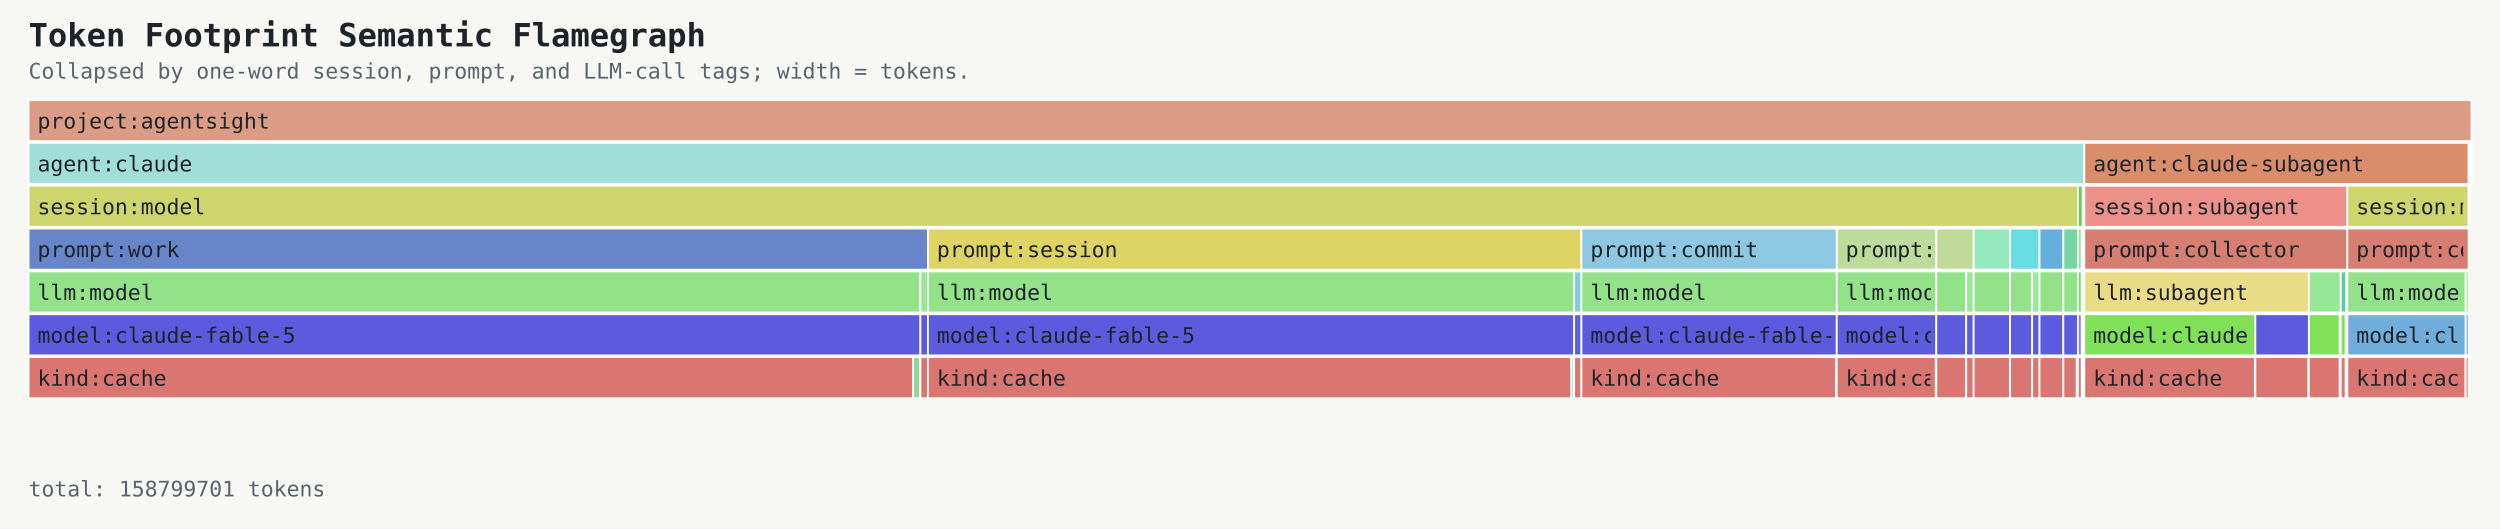
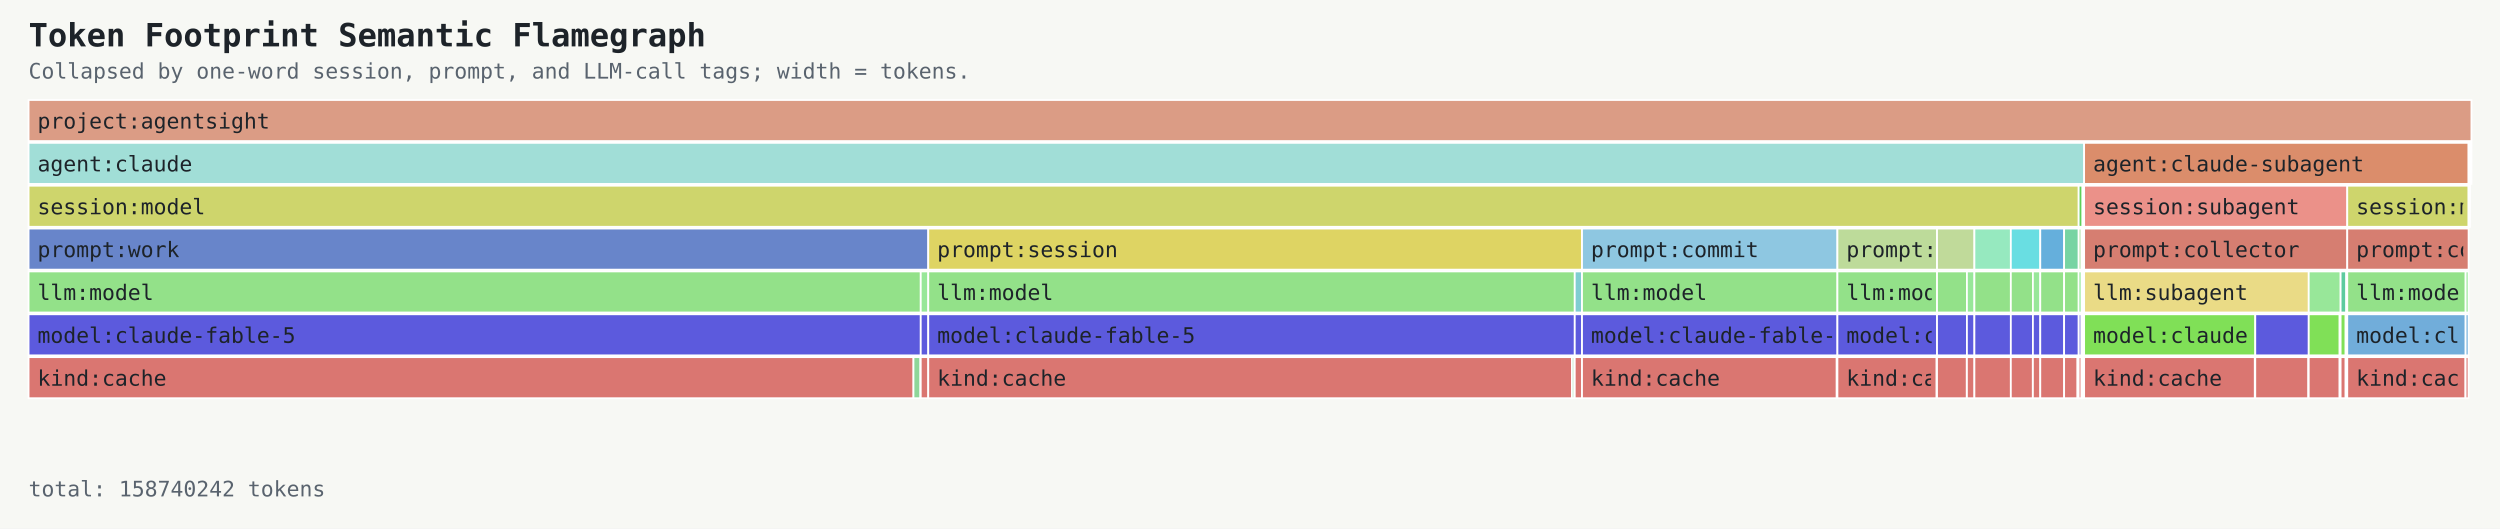
<svg xmlns="http://www.w3.org/2000/svg" width="1400" height="296" viewBox="0 0 1400 296" role="img" aria-label="Token Footprint Semantic Flamegraph">
  <style>text{font-family:ui-monospace,SFMono-Regular,Menlo,Consolas,monospace;font-size:12px;fill:#1d2329}.title{font-size:18px;font-weight:700}.sub{font-size:12px;fill:#59636e}.frame{stroke:#fff;stroke-width:1}.label{pointer-events:none}</style>
  <rect x="0" y="0" width="1400" height="296" fill="#f7f8f4" />
  <text class="title" x="16" y="26">Token Footprint Semantic Flamegraph</text>
  <text class="sub" x="16" y="44">Collapsed by one-word session, prompt, and LLM-call tags; width = tokens.</text>
  <rect class="frame" x="16.00" y="56.00" width="1368.00" height="23" fill="hsl(16 54% 69%)" />
  <clipPath id="clip0">
    <rect x="19.00" y="56.00" width="1362.00" height="23" />
  </clipPath>
  <text class="label" clip-path="url(#clip0)" x="21.00" y="72.00">project:agentsight</text>
-   <rect class="frame" x="16.00" y="80.00" width="1151.21" height="23" fill="hsl(173 48% 75%)" />
+   <rect class="frame" x="16.00" y="80.00" width="1151.11" height="23" fill="hsl(173 48% 75%)" />
  <clipPath id="clip1">
-     <rect x="19.00" y="80.00" width="1145.21" height="23" />
+     <rect x="19.00" y="80.00" width="1145.11" height="23" />
  </clipPath>
  <text class="label" clip-path="url(#clip1)" x="21.00" y="96.00">agent:claude</text>
-   <rect class="frame" x="16.00" y="104.00" width="1147.63" height="23" fill="hsl(64 56% 63%)" />
+   <rect class="frame" x="16.00" y="104.00" width="1148.06" height="23" fill="hsl(64 56% 63%)" />
  <clipPath id="clip2">
-     <rect x="19.00" y="104.00" width="1141.63" height="23" />
+     <rect x="19.00" y="104.00" width="1142.06" height="23" />
  </clipPath>
  <text class="label" clip-path="url(#clip2)" x="21.00" y="120.00">session:model</text>
-   <rect class="frame" x="16.00" y="128.00" width="503.64" height="23" fill="hsl(222 48% 60%)" />
+   <rect class="frame" x="16.00" y="128.00" width="503.83" height="23" fill="hsl(222 48% 60%)" />
  <clipPath id="clip3">
-     <rect x="19.00" y="128.00" width="497.64" height="23" />
+     <rect x="19.00" y="128.00" width="497.83" height="23" />
  </clipPath>
  <text class="label" clip-path="url(#clip3)" x="21.00" y="144.00">prompt:work</text>
-   <rect class="frame" x="16.00" y="152.00" width="499.43" height="23" fill="hsl(113 60% 71%)" />
+   <rect class="frame" x="16.00" y="152.00" width="499.62" height="23" fill="hsl(113 60% 71%)" />
  <clipPath id="clip4">
-     <rect x="19.00" y="152.00" width="493.43" height="23" />
+     <rect x="19.00" y="152.00" width="493.62" height="23" />
  </clipPath>
  <text class="label" clip-path="url(#clip4)" x="21.00" y="168.00">llm:model</text>
-   <rect class="frame" x="16.00" y="176.00" width="499.43" height="23" fill="hsl(241 66% 61%)" />
+   <rect class="frame" x="16.00" y="176.00" width="499.62" height="23" fill="hsl(241 66% 61%)" />
  <clipPath id="clip5">
-     <rect x="19.00" y="176.00" width="493.43" height="23" />
+     <rect x="19.00" y="176.00" width="493.62" height="23" />
  </clipPath>
  <text class="label" clip-path="url(#clip5)" x="21.00" y="192.00">model:claude-fable-5</text>
-   <rect class="frame" x="16.00" y="200.00" width="495.37" height="23" fill="hsl(3 59% 65%)" />
+   <rect class="frame" x="16.00" y="200.00" width="495.55" height="23" fill="hsl(3 59% 65%)" />
  <clipPath id="clip6">
-     <rect x="19.00" y="200.00" width="489.37" height="23" />
+     <rect x="19.00" y="200.00" width="489.55" height="23" />
  </clipPath>
  <text class="label" clip-path="url(#clip6)" x="21.00" y="216.00">kind:cache</text>
-   <rect class="frame" x="511.37" y="200.00" width="3.78" height="23" fill="hsl(128 46% 70%)" />
-   <rect class="frame" x="515.43" y="152.00" width="4.21" height="23" fill="hsl(121 62% 75%)" />
-   <rect class="frame" x="515.43" y="176.00" width="4.21" height="23" fill="hsl(241 66% 61%)" />
-   <rect class="frame" x="515.43" y="200.00" width="4.19" height="23" fill="hsl(3 59% 65%)" />
-   <rect class="frame" x="519.64" y="128.00" width="365.97" height="23" fill="hsl(55 65% 63%)" />
+   <rect class="frame" x="511.55" y="200.00" width="3.78" height="23" fill="hsl(128 46% 70%)" />
+   <rect class="frame" x="515.62" y="152.00" width="4.21" height="23" fill="hsl(121 62% 75%)" />
+   <rect class="frame" x="515.62" y="176.00" width="4.21" height="23" fill="hsl(241 66% 61%)" />
+   <rect class="frame" x="515.62" y="200.00" width="4.19" height="23" fill="hsl(3 59% 65%)" />
+   <rect class="frame" x="519.83" y="128.00" width="366.10" height="23" fill="hsl(55 65% 63%)" />
  <clipPath id="clip7">
-     <rect x="522.64" y="128.00" width="359.97" height="23" />
-   </clipPath>
-   <text class="label" clip-path="url(#clip7)" x="524.64" y="144.00">prompt:session</text>
-   <rect class="frame" x="519.64" y="152.00" width="361.90" height="23" fill="hsl(113 60% 71%)" />
+     <rect x="522.83" y="128.00" width="360.10" height="23" />
+   </clipPath>
+   <text class="label" clip-path="url(#clip7)" x="524.83" y="144.00">prompt:session</text>
+   <rect class="frame" x="519.83" y="152.00" width="362.03" height="23" fill="hsl(113 60% 71%)" />
  <clipPath id="clip8">
-     <rect x="522.64" y="152.00" width="355.90" height="23" />
-   </clipPath>
-   <text class="label" clip-path="url(#clip8)" x="524.64" y="168.00">llm:model</text>
-   <rect class="frame" x="519.64" y="176.00" width="361.90" height="23" fill="hsl(241 66% 61%)" />
+     <rect x="522.83" y="152.00" width="356.03" height="23" />
+   </clipPath>
+   <text class="label" clip-path="url(#clip8)" x="524.83" y="168.00">llm:model</text>
+   <rect class="frame" x="519.83" y="176.00" width="362.03" height="23" fill="hsl(241 66% 61%)" />
  <clipPath id="clip9">
-     <rect x="522.64" y="176.00" width="355.90" height="23" />
-   </clipPath>
-   <text class="label" clip-path="url(#clip9)" x="524.64" y="192.00">model:claude-fable-5</text>
-   <rect class="frame" x="519.64" y="200.00" width="360.30" height="23" fill="hsl(3 59% 65%)" />
+     <rect x="522.83" y="176.00" width="356.03" height="23" />
+   </clipPath>
+   <text class="label" clip-path="url(#clip9)" x="524.83" y="192.00">model:claude-fable-5</text>
+   <rect class="frame" x="519.83" y="200.00" width="360.43" height="23" fill="hsl(3 59% 65%)" />
  <clipPath id="clip10">
-     <rect x="522.64" y="200.00" width="354.30" height="23" />
-   </clipPath>
-   <text class="label" clip-path="url(#clip10)" x="524.64" y="216.00">kind:cache</text>
-   <rect class="frame" x="879.94" y="200.00" width="1.27" height="23" fill="hsl(128 46% 70%)" />
-   <rect class="frame" x="881.54" y="152.00" width="4.07" height="23" fill="hsl(183 47% 66%)" />
-   <rect class="frame" x="881.54" y="176.00" width="4.07" height="23" fill="hsl(241 66% 61%)" />
-   <rect class="frame" x="881.54" y="200.00" width="4.06" height="23" fill="hsl(3 59% 65%)" />
-   <rect class="frame" x="885.61" y="128.00" width="142.97" height="23" fill="hsl(199 58% 72%)" />
+     <rect x="522.83" y="200.00" width="354.43" height="23" />
+   </clipPath>
+   <text class="label" clip-path="url(#clip10)" x="524.83" y="216.00">kind:cache</text>
+   <rect class="frame" x="880.26" y="200.00" width="1.27" height="23" fill="hsl(128 46% 70%)" />
+   <rect class="frame" x="881.86" y="152.00" width="4.07" height="23" fill="hsl(183 47% 66%)" />
+   <rect class="frame" x="881.86" y="176.00" width="4.07" height="23" fill="hsl(241 66% 61%)" />
+   <rect class="frame" x="881.86" y="200.00" width="4.06" height="23" fill="hsl(3 59% 65%)" />
+   <rect class="frame" x="885.93" y="128.00" width="143.02" height="23" fill="hsl(199 58% 72%)" />
  <clipPath id="clip11">
-     <rect x="888.61" y="128.00" width="136.97" height="23" />
-   </clipPath>
-   <text class="label" clip-path="url(#clip11)" x="890.61" y="144.00">prompt:commit</text>
-   <rect class="frame" x="885.61" y="152.00" width="142.97" height="23" fill="hsl(113 60% 71%)" />
+     <rect x="888.93" y="128.00" width="137.02" height="23" />
+   </clipPath>
+   <text class="label" clip-path="url(#clip11)" x="890.93" y="144.00">prompt:commit</text>
+   <rect class="frame" x="885.93" y="152.00" width="143.02" height="23" fill="hsl(113 60% 71%)" />
  <clipPath id="clip12">
-     <rect x="888.61" y="152.00" width="136.97" height="23" />
-   </clipPath>
-   <text class="label" clip-path="url(#clip12)" x="890.61" y="168.00">llm:model</text>
-   <rect class="frame" x="885.61" y="176.00" width="142.97" height="23" fill="hsl(241 66% 61%)" />
+     <rect x="888.93" y="152.00" width="137.02" height="23" />
+   </clipPath>
+   <text class="label" clip-path="url(#clip12)" x="890.93" y="168.00">llm:model</text>
+   <rect class="frame" x="885.93" y="176.00" width="143.02" height="23" fill="hsl(241 66% 61%)" />
  <clipPath id="clip13">
-     <rect x="888.61" y="176.00" width="136.97" height="23" />
-   </clipPath>
-   <text class="label" clip-path="url(#clip13)" x="890.61" y="192.00">model:claude-fable-5</text>
-   <rect class="frame" x="885.61" y="200.00" width="142.50" height="23" fill="hsl(3 59% 65%)" />
+     <rect x="888.93" y="176.00" width="137.02" height="23" />
+   </clipPath>
+   <text class="label" clip-path="url(#clip13)" x="890.93" y="192.00">model:claude-fable-5</text>
+   <rect class="frame" x="885.93" y="200.00" width="142.55" height="23" fill="hsl(3 59% 65%)" />
  <clipPath id="clip14">
-     <rect x="888.61" y="200.00" width="136.50" height="23" />
-   </clipPath>
-   <text class="label" clip-path="url(#clip14)" x="890.61" y="216.00">kind:cache</text>
-   <rect class="frame" x="1028.58" y="128.00" width="55.76" height="23" fill="hsl(87 47% 73%)" />
+     <rect x="888.93" y="200.00" width="136.55" height="23" />
+   </clipPath>
+   <text class="label" clip-path="url(#clip14)" x="890.93" y="216.00">kind:cache</text>
+   <rect class="frame" x="1028.96" y="128.00" width="55.79" height="23" fill="hsl(87 47% 73%)" />
  <clipPath id="clip15">
-     <rect x="1031.58" y="128.00" width="49.76" height="23" />
-   </clipPath>
-   <text class="label" clip-path="url(#clip15)" x="1033.58" y="144.00">prompt:paper</text>
-   <rect class="frame" x="1028.58" y="152.00" width="55.76" height="23" fill="hsl(113 60% 71%)" />
+     <rect x="1031.96" y="128.00" width="49.79" height="23" />
+   </clipPath>
+   <text class="label" clip-path="url(#clip15)" x="1033.96" y="144.00">prompt:paper</text>
+   <rect class="frame" x="1028.96" y="152.00" width="55.79" height="23" fill="hsl(113 60% 71%)" />
  <clipPath id="clip16">
-     <rect x="1031.58" y="152.00" width="49.76" height="23" />
-   </clipPath>
-   <text class="label" clip-path="url(#clip16)" x="1033.58" y="168.00">llm:model</text>
-   <rect class="frame" x="1028.58" y="176.00" width="55.76" height="23" fill="hsl(241 66% 61%)" />
+     <rect x="1031.96" y="152.00" width="49.79" height="23" />
+   </clipPath>
+   <text class="label" clip-path="url(#clip16)" x="1033.96" y="168.00">llm:model</text>
+   <rect class="frame" x="1028.96" y="176.00" width="55.79" height="23" fill="hsl(241 66% 61%)" />
  <clipPath id="clip17">
-     <rect x="1031.58" y="176.00" width="49.76" height="23" />
-   </clipPath>
-   <text class="label" clip-path="url(#clip17)" x="1033.58" y="192.00">model:claude-fable-5</text>
-   <rect class="frame" x="1028.58" y="200.00" width="55.42" height="23" fill="hsl(3 59% 65%)" />
+     <rect x="1031.96" y="176.00" width="49.79" height="23" />
+   </clipPath>
+   <text class="label" clip-path="url(#clip17)" x="1033.96" y="192.00">model:claude-fable-5</text>
+   <rect class="frame" x="1028.96" y="200.00" width="55.44" height="23" fill="hsl(3 59% 65%)" />
  <clipPath id="clip18">
-     <rect x="1031.58" y="200.00" width="49.42" height="23" />
-   </clipPath>
-   <text class="label" clip-path="url(#clip18)" x="1033.58" y="216.00">kind:cache</text>
-   <rect class="frame" x="1084.34" y="128.00" width="20.92" height="23" fill="hsl(84 46% 73%)" />
-   <rect class="frame" x="1084.34" y="152.00" width="16.73" height="23" fill="hsl(113 60% 71%)" />
-   <rect class="frame" x="1084.34" y="176.00" width="16.73" height="23" fill="hsl(241 66% 61%)" />
-   <rect class="frame" x="1084.34" y="200.00" width="16.61" height="23" fill="hsl(3 59% 65%)" />
-   <rect class="frame" x="1101.07" y="152.00" width="4.19" height="23" fill="hsl(121 62% 75%)" />
-   <rect class="frame" x="1101.07" y="176.00" width="4.19" height="23" fill="hsl(241 66% 61%)" />
-   <rect class="frame" x="1101.07" y="200.00" width="4.18" height="23" fill="hsl(3 59% 65%)" />
-   <rect class="frame" x="1105.26" y="128.00" width="20.39" height="23" fill="hsl(150 65% 75%)" />
-   <rect class="frame" x="1105.26" y="152.00" width="20.39" height="23" fill="hsl(113 60% 71%)" />
-   <rect class="frame" x="1105.26" y="176.00" width="20.39" height="23" fill="hsl(241 66% 61%)" />
-   <rect class="frame" x="1105.26" y="200.00" width="20.37" height="23" fill="hsl(3 59% 65%)" />
-   <rect class="frame" x="1125.65" y="128.00" width="16.49" height="23" fill="hsl(182 68% 65%)" />
-   <rect class="frame" x="1125.65" y="152.00" width="12.36" height="23" fill="hsl(113 60% 71%)" />
-   <rect class="frame" x="1125.65" y="176.00" width="12.36" height="23" fill="hsl(241 66% 61%)" />
-   <rect class="frame" x="1125.65" y="200.00" width="12.27" height="23" fill="hsl(3 59% 65%)" />
-   <rect class="frame" x="1138.01" y="152.00" width="4.13" height="23" fill="hsl(121 62% 75%)" />
-   <rect class="frame" x="1138.01" y="176.00" width="4.13" height="23" fill="hsl(241 66% 61%)" />
-   <rect class="frame" x="1138.01" y="200.00" width="4.12" height="23" fill="hsl(3 59% 65%)" />
-   <rect class="frame" x="1142.14" y="128.00" width="13.34" height="23" fill="hsl(203 63% 63%)" />
-   <rect class="frame" x="1142.14" y="152.00" width="13.34" height="23" fill="hsl(113 60% 71%)" />
-   <rect class="frame" x="1142.14" y="176.00" width="13.34" height="23" fill="hsl(241 66% 61%)" />
-   <rect class="frame" x="1142.14" y="200.00" width="13.33" height="23" fill="hsl(3 59% 65%)" />
-   <rect class="frame" x="1155.48" y="128.00" width="8.15" height="23" fill="hsl(148 52% 65%)" />
-   <rect class="frame" x="1155.48" y="152.00" width="8.15" height="23" fill="hsl(113 60% 71%)" />
-   <rect class="frame" x="1155.48" y="176.00" width="8.15" height="23" fill="hsl(241 66% 61%)" />
-   <rect class="frame" x="1155.48" y="200.00" width="7.49" height="23" fill="hsl(3 59% 65%)" />
-   <rect class="frame" x="1162.97" y="200.00" width="0.58" height="23" fill="hsl(128 46% 70%)" />
-   <rect class="frame" x="1163.63" y="104.00" width="2.69" height="23" fill="hsl(117 56% 58%)" />
-   <rect class="frame" x="1163.63" y="128.00" width="2.15" height="23" fill="hsl(108 51% 73%)" />
-   <rect class="frame" x="1163.63" y="152.00" width="2.15" height="23" fill="hsl(122 65% 65%)" />
-   <rect class="frame" x="1163.63" y="176.00" width="2.15" height="23" fill="hsl(241 51% 68%)" />
-   <rect class="frame" x="1163.63" y="200.00" width="2.15" height="23" fill="hsl(3 59% 65%)" />
-   <rect class="frame" x="1165.79" y="128.00" width="0.53" height="23" fill="hsl(123 68% 64%)" />
-   <rect class="frame" x="1165.79" y="152.00" width="0.53" height="23" fill="hsl(122 65% 65%)" />
-   <rect class="frame" x="1165.79" y="176.00" width="0.53" height="23" fill="hsl(241 51% 68%)" />
-   <rect class="frame" x="1165.79" y="200.00" width="0.53" height="23" fill="hsl(3 59% 65%)" />
-   <rect class="frame" x="1166.32" y="104.00" width="0.72" height="23" fill="hsl(87 60% 75%)" />
-   <rect class="frame" x="1166.32" y="128.00" width="0.72" height="23" fill="hsl(8 66% 61%)" />
-   <rect class="frame" x="1166.32" y="152.00" width="0.72" height="23" fill="hsl(89 50% 66%)" />
-   <rect class="frame" x="1166.32" y="176.00" width="0.72" height="23" fill="hsl(241 51% 68%)" />
-   <rect class="frame" x="1166.32" y="200.00" width="0.72" height="23" fill="hsl(3 59% 65%)" />
-   <rect class="frame" x="1167.21" y="80.00" width="215.22" height="23" fill="hsl(18 61% 64%)" />
+     <rect x="1031.96" y="200.00" width="49.44" height="23" />
+   </clipPath>
+   <text class="label" clip-path="url(#clip18)" x="1033.96" y="216.00">kind:cache</text>
+   <rect class="frame" x="1084.74" y="128.00" width="20.93" height="23" fill="hsl(84 46% 73%)" />
+   <rect class="frame" x="1084.74" y="152.00" width="16.73" height="23" fill="hsl(113 60% 71%)" />
+   <rect class="frame" x="1084.74" y="176.00" width="16.73" height="23" fill="hsl(241 66% 61%)" />
+   <rect class="frame" x="1084.74" y="200.00" width="16.61" height="23" fill="hsl(3 59% 65%)" />
+   <rect class="frame" x="1101.48" y="152.00" width="4.19" height="23" fill="hsl(121 62% 75%)" />
+   <rect class="frame" x="1101.48" y="176.00" width="4.19" height="23" fill="hsl(241 66% 61%)" />
+   <rect class="frame" x="1101.48" y="200.00" width="4.18" height="23" fill="hsl(3 59% 65%)" />
+   <rect class="frame" x="1105.67" y="128.00" width="20.40" height="23" fill="hsl(150 65% 75%)" />
+   <rect class="frame" x="1105.67" y="152.00" width="20.40" height="23" fill="hsl(113 60% 71%)" />
+   <rect class="frame" x="1105.67" y="176.00" width="20.40" height="23" fill="hsl(241 66% 61%)" />
+   <rect class="frame" x="1105.67" y="200.00" width="20.38" height="23" fill="hsl(3 59% 65%)" />
+   <rect class="frame" x="1126.07" y="128.00" width="16.50" height="23" fill="hsl(182 68% 65%)" />
+   <rect class="frame" x="1126.07" y="152.00" width="12.37" height="23" fill="hsl(113 60% 71%)" />
+   <rect class="frame" x="1126.07" y="176.00" width="12.37" height="23" fill="hsl(241 66% 61%)" />
+   <rect class="frame" x="1126.07" y="200.00" width="12.27" height="23" fill="hsl(3 59% 65%)" />
+   <rect class="frame" x="1138.43" y="152.00" width="4.13" height="23" fill="hsl(121 62% 75%)" />
+   <rect class="frame" x="1138.43" y="176.00" width="4.13" height="23" fill="hsl(241 66% 61%)" />
+   <rect class="frame" x="1138.43" y="200.00" width="4.13" height="23" fill="hsl(3 59% 65%)" />
+   <rect class="frame" x="1142.56" y="128.00" width="13.34" height="23" fill="hsl(203 63% 63%)" />
+   <rect class="frame" x="1142.56" y="152.00" width="13.34" height="23" fill="hsl(113 60% 71%)" />
+   <rect class="frame" x="1142.56" y="176.00" width="13.34" height="23" fill="hsl(241 66% 61%)" />
+   <rect class="frame" x="1142.56" y="200.00" width="13.34" height="23" fill="hsl(3 59% 65%)" />
+   <rect class="frame" x="1155.91" y="128.00" width="8.16" height="23" fill="hsl(148 52% 65%)" />
+   <rect class="frame" x="1155.91" y="152.00" width="8.16" height="23" fill="hsl(113 60% 71%)" />
+   <rect class="frame" x="1155.91" y="176.00" width="8.16" height="23" fill="hsl(241 66% 61%)" />
+   <rect class="frame" x="1155.91" y="200.00" width="7.50" height="23" fill="hsl(3 59% 65%)" />
+   <rect class="frame" x="1163.40" y="200.00" width="0.58" height="23" fill="hsl(128 46% 70%)" />
+   <rect class="frame" x="1164.06" y="104.00" width="2.15" height="23" fill="hsl(117 56% 58%)" />
+   <rect class="frame" x="1164.06" y="128.00" width="1.62" height="23" fill="hsl(108 51% 73%)" />
+   <rect class="frame" x="1164.06" y="152.00" width="1.62" height="23" fill="hsl(122 65% 65%)" />
+   <rect class="frame" x="1164.06" y="176.00" width="1.62" height="23" fill="hsl(241 51% 68%)" />
+   <rect class="frame" x="1164.06" y="200.00" width="1.61" height="23" fill="hsl(3 59% 65%)" />
+   <rect class="frame" x="1165.68" y="128.00" width="0.53" height="23" fill="hsl(123 68% 64%)" />
+   <rect class="frame" x="1165.68" y="152.00" width="0.53" height="23" fill="hsl(122 65% 65%)" />
+   <rect class="frame" x="1165.68" y="176.00" width="0.53" height="23" fill="hsl(241 51% 68%)" />
+   <rect class="frame" x="1165.68" y="200.00" width="0.53" height="23" fill="hsl(3 59% 65%)" />
+   <rect class="frame" x="1166.21" y="104.00" width="0.72" height="23" fill="hsl(87 60% 75%)" />
+   <rect class="frame" x="1166.21" y="128.00" width="0.72" height="23" fill="hsl(8 66% 61%)" />
+   <rect class="frame" x="1166.21" y="152.00" width="0.72" height="23" fill="hsl(89 50% 66%)" />
+   <rect class="frame" x="1166.21" y="176.00" width="0.72" height="23" fill="hsl(241 51% 68%)" />
+   <rect class="frame" x="1166.21" y="200.00" width="0.72" height="23" fill="hsl(3 59% 65%)" />
+   <rect class="frame" x="1167.11" y="80.00" width="215.30" height="23" fill="hsl(18 61% 64%)" />
  <clipPath id="clip19">
-     <rect x="1170.21" y="80.00" width="209.22" height="23" />
-   </clipPath>
-   <text class="label" clip-path="url(#clip19)" x="1172.21" y="96.00">agent:claude-subagent</text>
-   <rect class="frame" x="1167.21" y="104.00" width="147.30" height="23" fill="hsl(5 71% 73%)" />
+     <rect x="1170.11" y="80.00" width="209.30" height="23" />
+   </clipPath>
+   <text class="label" clip-path="url(#clip19)" x="1172.11" y="96.00">agent:claude-subagent</text>
+   <rect class="frame" x="1167.11" y="104.00" width="147.36" height="23" fill="hsl(5 71% 73%)" />
  <clipPath id="clip20">
-     <rect x="1170.21" y="104.00" width="141.30" height="23" />
-   </clipPath>
-   <text class="label" clip-path="url(#clip20)" x="1172.21" y="120.00">session:subagent</text>
-   <rect class="frame" x="1167.21" y="128.00" width="147.30" height="23" fill="hsl(8 55% 64%)" />
+     <rect x="1170.11" y="104.00" width="141.36" height="23" />
+   </clipPath>
+   <text class="label" clip-path="url(#clip20)" x="1172.11" y="120.00">session:subagent</text>
+   <rect class="frame" x="1167.11" y="128.00" width="147.36" height="23" fill="hsl(8 55% 64%)" />
  <clipPath id="clip21">
-     <rect x="1170.21" y="128.00" width="141.30" height="23" />
-   </clipPath>
-   <text class="label" clip-path="url(#clip21)" x="1172.21" y="144.00">prompt:collector</text>
-   <rect class="frame" x="1167.21" y="152.00" width="125.74" height="23" fill="hsl(51 70% 72%)" />
+     <rect x="1170.11" y="128.00" width="141.36" height="23" />
+   </clipPath>
+   <text class="label" clip-path="url(#clip21)" x="1172.11" y="144.00">prompt:collector</text>
+   <rect class="frame" x="1167.11" y="152.00" width="125.79" height="23" fill="hsl(51 70% 72%)" />
  <clipPath id="clip22">
-     <rect x="1170.21" y="152.00" width="119.74" height="23" />
-   </clipPath>
-   <text class="label" clip-path="url(#clip22)" x="1172.21" y="168.00">llm:subagent</text>
-   <rect class="frame" x="1167.21" y="176.00" width="95.81" height="23" fill="hsl(102 69% 61%)" />
+     <rect x="1170.11" y="152.00" width="119.79" height="23" />
+   </clipPath>
+   <text class="label" clip-path="url(#clip22)" x="1172.11" y="168.00">llm:subagent</text>
+   <rect class="frame" x="1167.11" y="176.00" width="95.84" height="23" fill="hsl(102 69% 61%)" />
  <clipPath id="clip23">
-     <rect x="1170.21" y="176.00" width="89.81" height="23" />
-   </clipPath>
-   <text class="label" clip-path="url(#clip23)" x="1172.21" y="192.00">model:claude-opus-4-8</text>
-   <rect class="frame" x="1167.21" y="200.00" width="95.51" height="23" fill="hsl(3 59% 65%)" />
+     <rect x="1170.11" y="176.00" width="89.84" height="23" />
+   </clipPath>
+   <text class="label" clip-path="url(#clip23)" x="1172.11" y="192.00">model:claude-opus-4-8</text>
+   <rect class="frame" x="1167.11" y="200.00" width="95.55" height="23" fill="hsl(3 59% 65%)" />
  <clipPath id="clip24">
-     <rect x="1170.21" y="200.00" width="89.51" height="23" />
-   </clipPath>
-   <text class="label" clip-path="url(#clip24)" x="1172.21" y="216.00">kind:cache</text>
-   <rect class="frame" x="1263.02" y="176.00" width="29.93" height="23" fill="hsl(241 66% 61%)" />
-   <rect class="frame" x="1263.02" y="200.00" width="29.60" height="23" fill="hsl(3 59% 65%)" />
-   <rect class="frame" x="1292.96" y="152.00" width="17.85" height="23" fill="hsl(121 62% 75%)" />
-   <rect class="frame" x="1292.96" y="176.00" width="17.29" height="23" fill="hsl(102 69% 61%)" />
-   <rect class="frame" x="1292.96" y="200.00" width="17.28" height="23" fill="hsl(3 59% 65%)" />
-   <rect class="frame" x="1310.25" y="176.00" width="0.56" height="23" fill="hsl(241 66% 61%)" />
-   <rect class="frame" x="1310.25" y="200.00" width="0.54" height="23" fill="hsl(3 59% 65%)" />
-   <rect class="frame" x="1310.81" y="152.00" width="3.15" height="23" fill="hsl(156 51% 58%)" />
-   <rect class="frame" x="1310.81" y="176.00" width="2.69" height="23" fill="hsl(102 69% 61%)" />
-   <rect class="frame" x="1310.81" y="200.00" width="2.69" height="23" fill="hsl(3 59% 65%)" />
-   <rect class="frame" x="1313.96" y="152.00" width="0.56" height="23" fill="hsl(113 60% 71%)" />
-   <rect class="frame" x="1313.96" y="176.00" width="0.56" height="23" fill="hsl(102 69% 61%)" />
-   <rect class="frame" x="1313.96" y="200.00" width="0.56" height="23" fill="hsl(3 59% 65%)" />
-   <rect class="frame" x="1314.52" y="104.00" width="67.91" height="23" fill="hsl(64 56% 63%)" />
+     <rect x="1170.11" y="200.00" width="89.55" height="23" />
+   </clipPath>
+   <text class="label" clip-path="url(#clip24)" x="1172.11" y="216.00">kind:cache</text>
+   <rect class="frame" x="1262.95" y="176.00" width="29.94" height="23" fill="hsl(241 66% 61%)" />
+   <rect class="frame" x="1262.95" y="200.00" width="29.61" height="23" fill="hsl(3 59% 65%)" />
+   <rect class="frame" x="1292.89" y="152.00" width="17.86" height="23" fill="hsl(121 62% 75%)" />
+   <rect class="frame" x="1292.89" y="176.00" width="17.30" height="23" fill="hsl(102 69% 61%)" />
+   <rect class="frame" x="1292.89" y="200.00" width="17.28" height="23" fill="hsl(3 59% 65%)" />
+   <rect class="frame" x="1310.19" y="176.00" width="0.56" height="23" fill="hsl(241 66% 61%)" />
+   <rect class="frame" x="1310.19" y="200.00" width="0.54" height="23" fill="hsl(3 59% 65%)" />
+   <rect class="frame" x="1310.75" y="152.00" width="3.15" height="23" fill="hsl(156 51% 58%)" />
+   <rect class="frame" x="1310.75" y="176.00" width="2.69" height="23" fill="hsl(102 69% 61%)" />
+   <rect class="frame" x="1310.75" y="200.00" width="2.69" height="23" fill="hsl(3 59% 65%)" />
+   <rect class="frame" x="1313.91" y="152.00" width="0.56" height="23" fill="hsl(113 60% 71%)" />
+   <rect class="frame" x="1313.91" y="176.00" width="0.56" height="23" fill="hsl(102 69% 61%)" />
+   <rect class="frame" x="1313.91" y="200.00" width="0.56" height="23" fill="hsl(3 59% 65%)" />
+   <rect class="frame" x="1314.47" y="104.00" width="67.94" height="23" fill="hsl(64 56% 63%)" />
  <clipPath id="clip25">
-     <rect x="1317.52" y="104.00" width="61.91" height="23" />
-   </clipPath>
-   <text class="label" clip-path="url(#clip25)" x="1319.52" y="120.00">session:model</text>
-   <rect class="frame" x="1314.52" y="128.00" width="67.91" height="23" fill="hsl(8 55% 64%)" />
+     <rect x="1317.47" y="104.00" width="61.94" height="23" />
+   </clipPath>
+   <text class="label" clip-path="url(#clip25)" x="1319.47" y="120.00">session:model</text>
+   <rect class="frame" x="1314.47" y="128.00" width="67.94" height="23" fill="hsl(8 55% 64%)" />
  <clipPath id="clip26">
-     <rect x="1317.52" y="128.00" width="61.91" height="23" />
-   </clipPath>
-   <text class="label" clip-path="url(#clip26)" x="1319.52" y="144.00">prompt:collector</text>
-   <rect class="frame" x="1314.52" y="152.00" width="66.26" height="23" fill="hsl(113 60% 71%)" />
+     <rect x="1317.47" y="128.00" width="61.94" height="23" />
+   </clipPath>
+   <text class="label" clip-path="url(#clip26)" x="1319.47" y="144.00">prompt:collector</text>
+   <rect class="frame" x="1314.47" y="152.00" width="66.29" height="23" fill="hsl(113 60% 71%)" />
  <clipPath id="clip27">
-     <rect x="1317.52" y="152.00" width="60.26" height="23" />
-   </clipPath>
-   <text class="label" clip-path="url(#clip27)" x="1319.52" y="168.00">llm:model</text>
-   <rect class="frame" x="1314.52" y="176.00" width="66.26" height="23" fill="hsl(206 59% 65%)" />
+     <rect x="1317.47" y="152.00" width="60.29" height="23" />
+   </clipPath>
+   <text class="label" clip-path="url(#clip27)" x="1319.47" y="168.00">llm:model</text>
+   <rect class="frame" x="1314.47" y="176.00" width="66.29" height="23" fill="hsl(206 59% 65%)" />
  <clipPath id="clip28">
-     <rect x="1317.52" y="176.00" width="60.26" height="23" />
-   </clipPath>
-   <text class="label" clip-path="url(#clip28)" x="1319.52" y="192.00">model:claude-haiku-4-5-20251001</text>
-   <rect class="frame" x="1314.52" y="200.00" width="66.11" height="23" fill="hsl(3 59% 65%)" />
+     <rect x="1317.47" y="176.00" width="60.29" height="23" />
+   </clipPath>
+   <text class="label" clip-path="url(#clip28)" x="1319.47" y="192.00">model:claude-haiku-4-5-20251001</text>
+   <rect class="frame" x="1314.47" y="200.00" width="66.13" height="23" fill="hsl(3 59% 65%)" />
  <clipPath id="clip29">
-     <rect x="1317.52" y="200.00" width="60.11" height="23" />
-   </clipPath>
-   <text class="label" clip-path="url(#clip29)" x="1319.52" y="216.00">kind:cache</text>
-   <rect class="frame" x="1380.78" y="152.00" width="1.65" height="23" fill="hsl(121 62% 75%)" />
-   <rect class="frame" x="1380.78" y="176.00" width="1.65" height="23" fill="hsl(206 59% 65%)" />
-   <rect class="frame" x="1380.78" y="200.00" width="1.61" height="23" fill="hsl(3 59% 65%)" />
-   <rect class="frame" x="1382.43" y="80.00" width="0.96" height="23" fill="hsl(245 55% 59%)" />
-   <rect class="frame" x="1382.43" y="104.00" width="0.82" height="23" fill="hsl(33 60% 58%)" />
-   <rect class="frame" x="1383.39" y="80.00" width="0.61" height="23" fill="hsl(196 72% 70%)" />
-   <text class="sub" x="16" y="278">total: 158799701 tokens</text>
+     <rect x="1317.47" y="200.00" width="60.13" height="23" />
+   </clipPath>
+   <text class="label" clip-path="url(#clip29)" x="1319.47" y="216.00">kind:cache</text>
+   <rect class="frame" x="1380.75" y="152.00" width="1.65" height="23" fill="hsl(121 62% 75%)" />
+   <rect class="frame" x="1380.75" y="176.00" width="1.65" height="23" fill="hsl(206 59% 65%)" />
+   <rect class="frame" x="1380.75" y="200.00" width="1.61" height="23" fill="hsl(3 59% 65%)" />
+   <rect class="frame" x="1382.40" y="80.00" width="0.97" height="23" fill="hsl(245 55% 59%)" />
+   <rect class="frame" x="1382.40" y="104.00" width="0.82" height="23" fill="hsl(33 60% 58%)" />
+   <rect class="frame" x="1383.37" y="80.00" width="0.63" height="23" fill="hsl(196 72% 70%)" />
+   <text class="sub" x="16" y="278">total: 158740242 tokens</text>
</svg>
